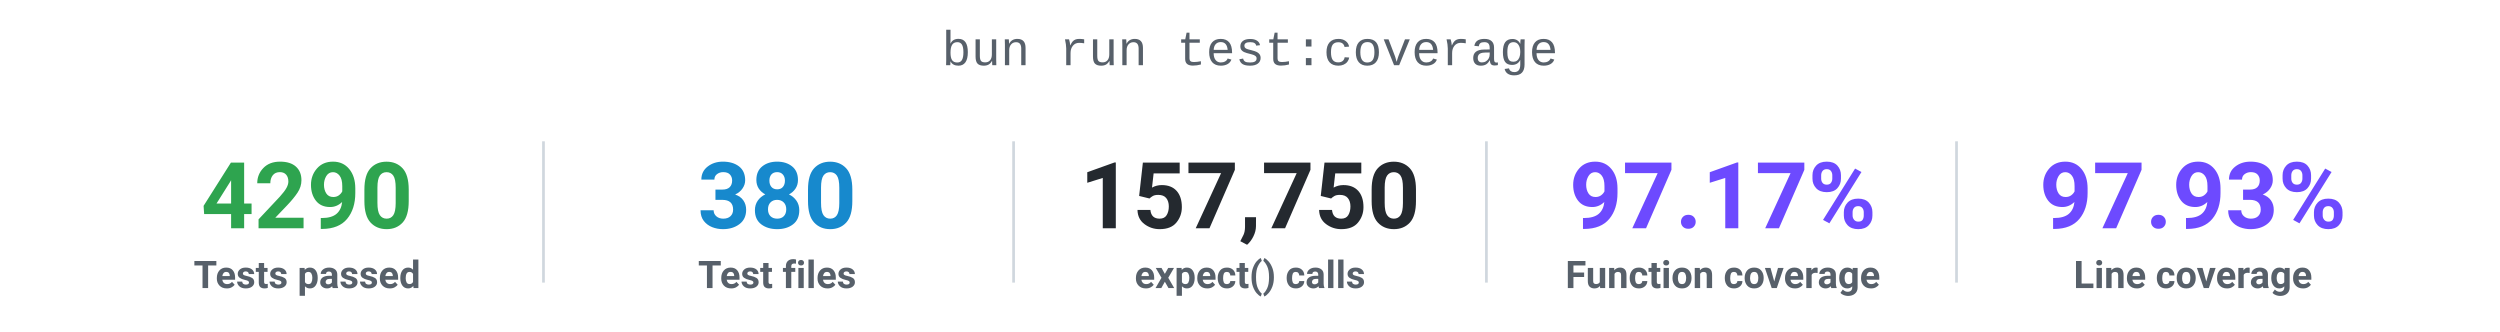
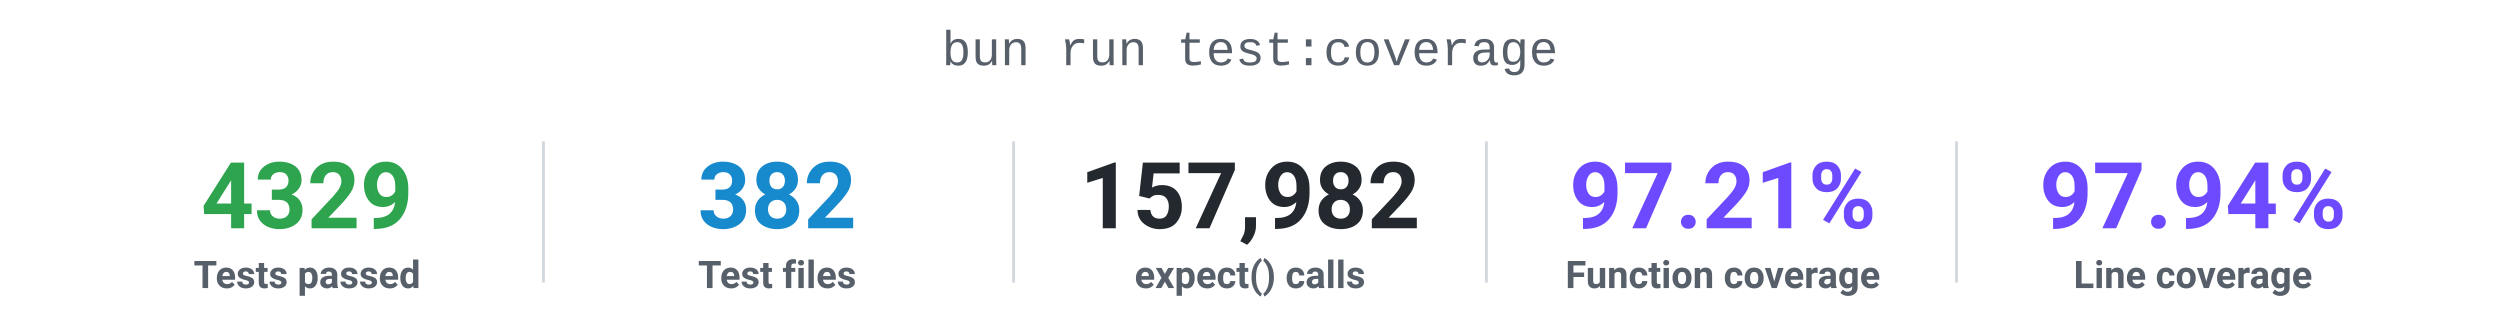
- <svg xmlns="http://www.w3.org/2000/svg" viewBox="0 0 920 122" width="920" height="122" role="img" aria-label="bun run test:coverage — 4290 tests passed, 380 test files, 157,750 expect() calls, 97.17% function coverage, 97.93% line coverage">
+ <svg xmlns="http://www.w3.org/2000/svg" viewBox="0 0 920 122" width="920" height="122" role="img" aria-label="bun run test:coverage — 4329 tests passed, 382 test files, 157,982 expect() calls, 97.21% function coverage, 97.94% line coverage">
  <style>
    .cmd { font-family: ui-monospace, SFMono-Regular, 'SF Mono', Menlo, Consolas, 'Liberation Mono', monospace; font-weight: 500; font-size: 18px; }
    .val { font-family: system-ui, -apple-system, BlinkMacSystemFont, 'Segoe UI', Roboto, sans-serif; font-weight: 700; font-size: 34px; }
    .lbl { font-family: system-ui, -apple-system, BlinkMacSystemFont, 'Segoe UI', Roboto, sans-serif; font-weight: 600; font-size: 14px; }
  </style>
  <text x="460" y="24" text-anchor="middle" class="cmd" fill="#57606a">bun run test:coverage</text>
  <line x1="200" y1="52" x2="200" y2="104" stroke="#d0d7de" stroke-width="1" />
  <line x1="373" y1="52" x2="373" y2="104" stroke="#d0d7de" stroke-width="1" />
  <line x1="547" y1="52" x2="547" y2="104" stroke="#d0d7de" stroke-width="1" />
  <line x1="720" y1="52" x2="720" y2="104" stroke="#d0d7de" stroke-width="1" />
-   <text x="113" y="84" text-anchor="middle" class="val" fill="#2ea44f">4290</text>
+   <text x="113" y="84" text-anchor="middle" class="val" fill="#2ea44f">4329</text>
  <text x="113" y="106" text-anchor="middle" class="lbl" fill="#57606a">Tests passed</text>
-   <text x="286" y="84" text-anchor="middle" class="val" fill="#1789cd">380</text>
+   <text x="286" y="84" text-anchor="middle" class="val" fill="#1789cd">382</text>
  <text x="286" y="106" text-anchor="middle" class="lbl" fill="#57606a">Test files</text>
-   <text x="460" y="84" text-anchor="middle" class="val" fill="#24292f">157,750</text>
+   <text x="460" y="84" text-anchor="middle" class="val" fill="#24292f">157,982</text>
  <text x="460" y="106" text-anchor="middle" class="lbl" fill="#57606a">expect() calls</text>
-   <text x="634" y="84" text-anchor="middle" class="val" fill="#6d4aff">97.17%</text>
+   <text x="634" y="84" text-anchor="middle" class="val" fill="#6d4aff">97.21%</text>
  <text x="634" y="106" text-anchor="middle" class="lbl" fill="#57606a">Function coverage</text>
-   <text x="807" y="84" text-anchor="middle" class="val" fill="#6d4aff">97.93%</text>
+   <text x="807" y="84" text-anchor="middle" class="val" fill="#6d4aff">97.94%</text>
  <text x="807" y="106" text-anchor="middle" class="lbl" fill="#57606a">Line coverage</text>
</svg>
